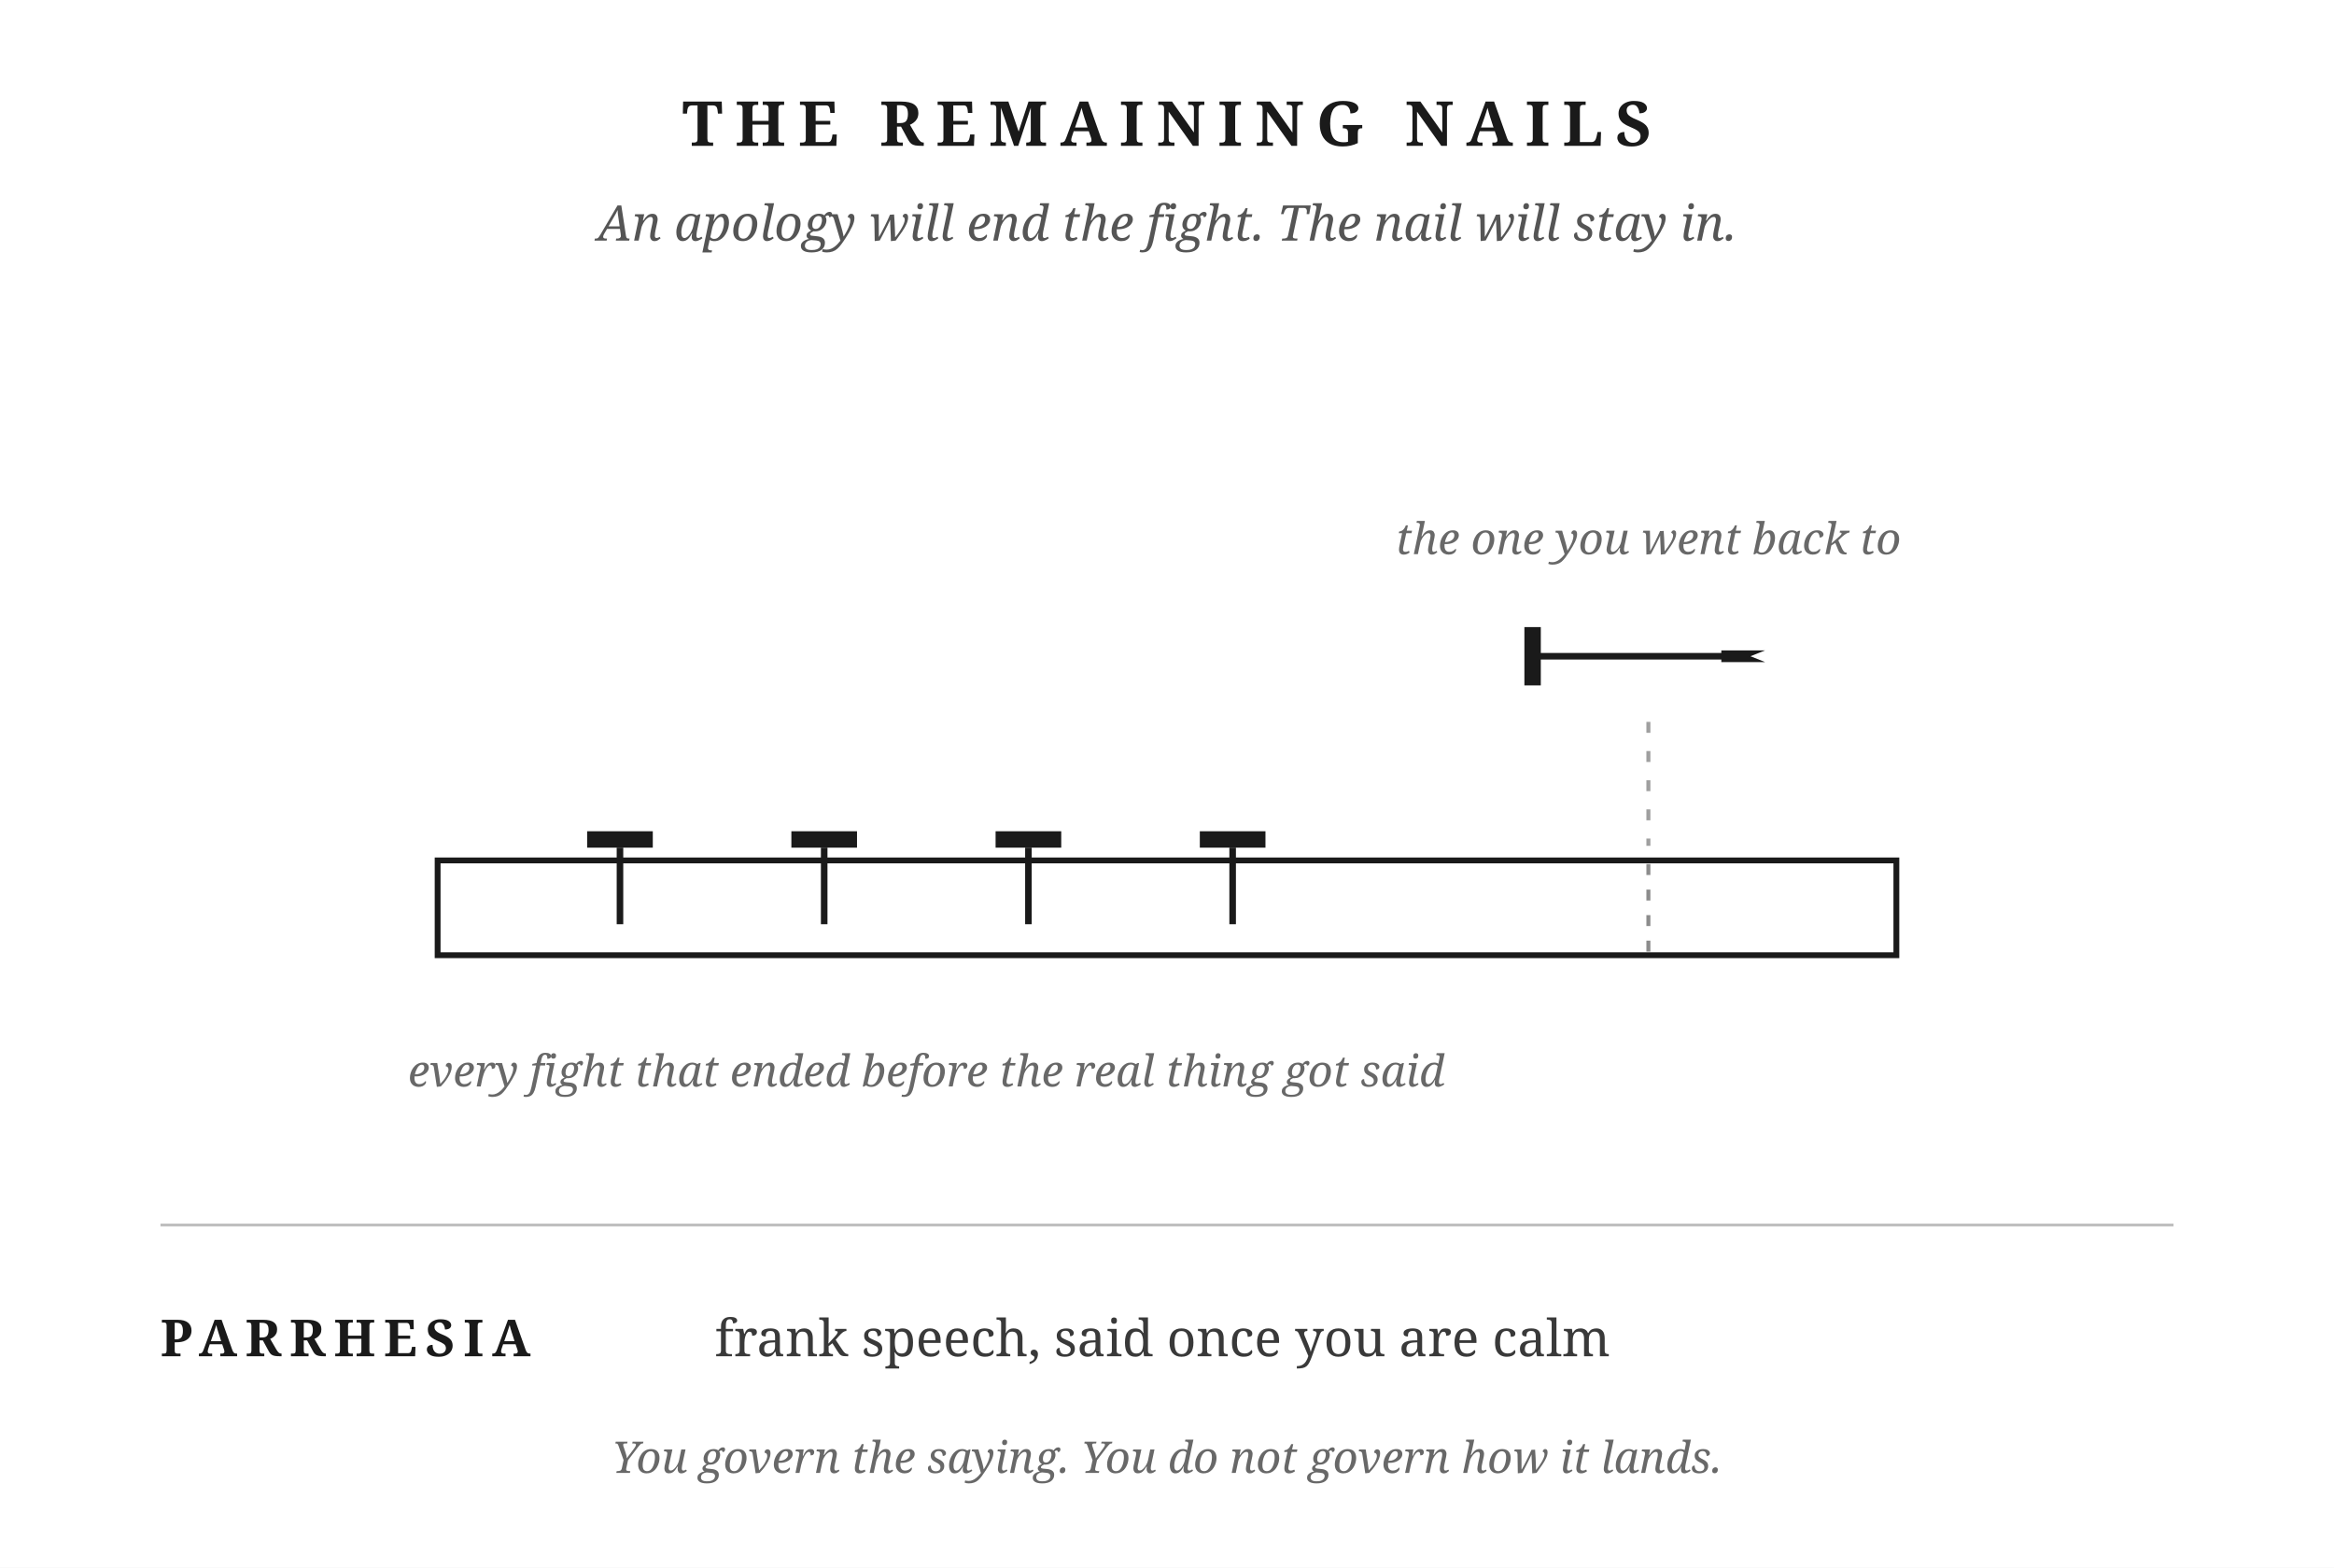
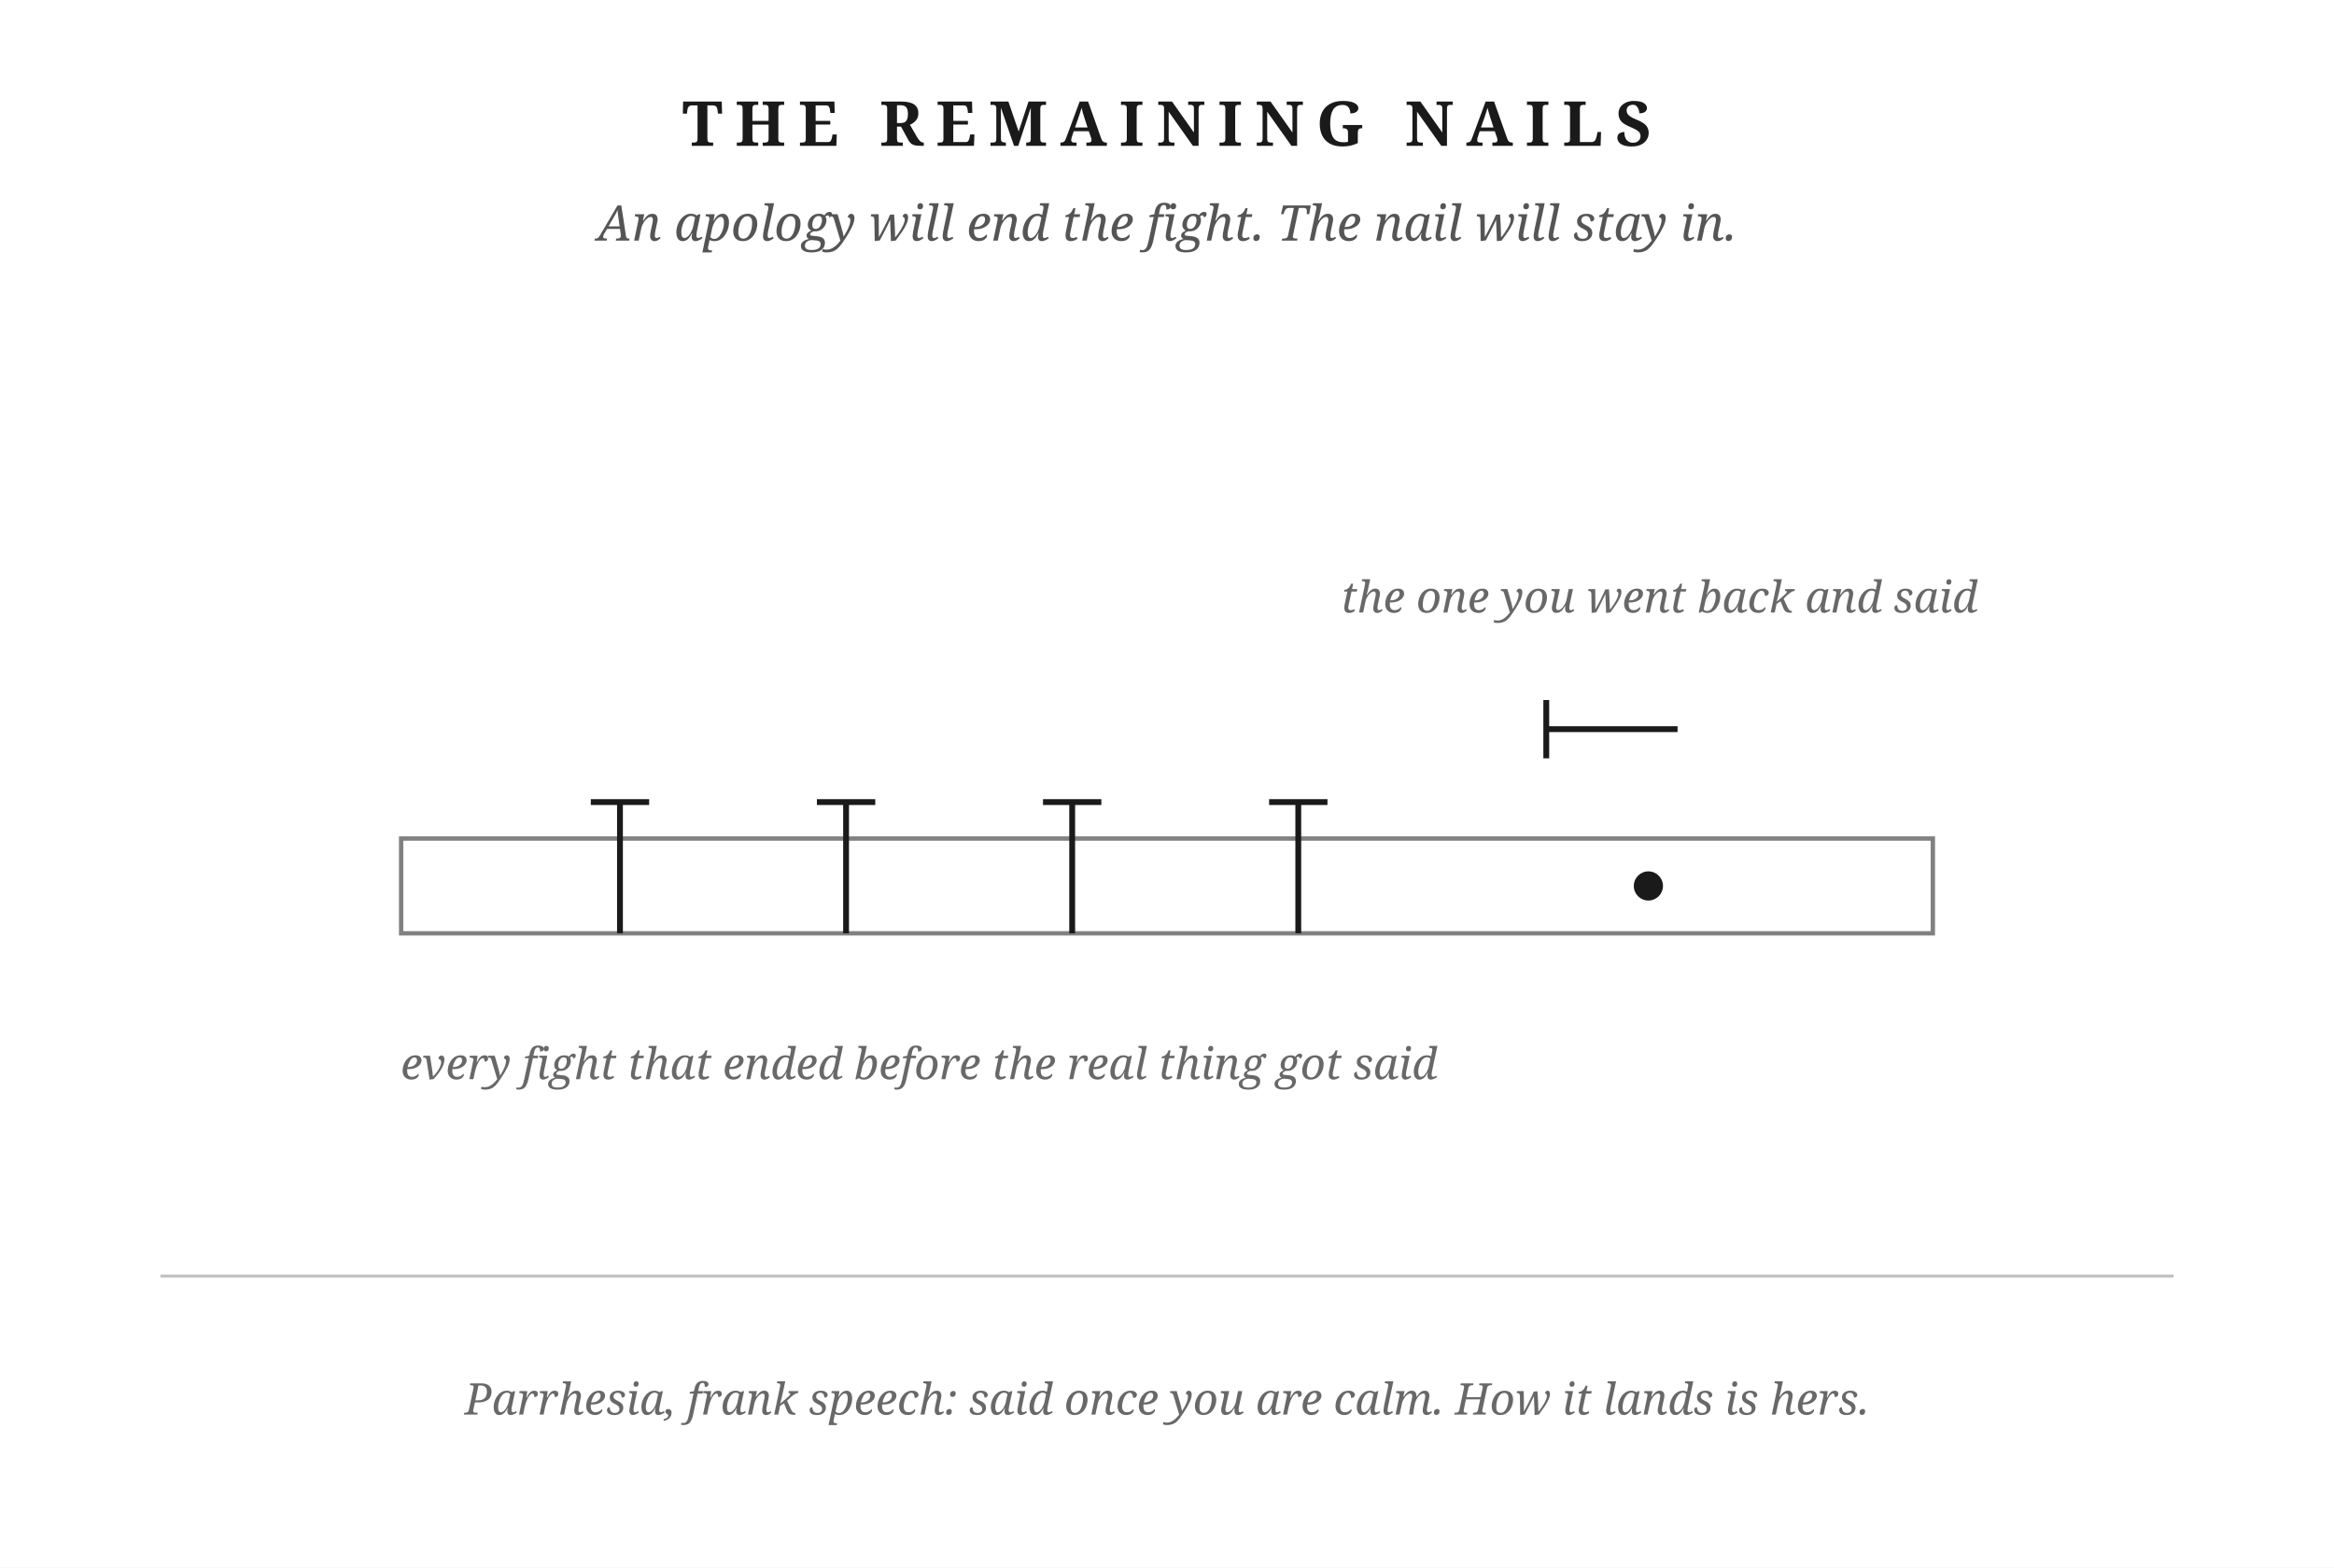
<svg xmlns="http://www.w3.org/2000/svg" viewBox="0 0 640 430" style="color:#1a1a1a" role="img" aria-label="The Remaining Nails">
  <style>
    .ttl{font:600 17px Georgia,serif;letter-spacing:.20em;text-anchor:middle}
    .sub{font:italic 13.5px Georgia,serif;text-anchor:middle;opacity:.74}
-     .lbl{font:600 14px Georgia,serif;letter-spacing:.16em}
-     .txt{font:14px Georgia,serif;opacity:.86}
    .cap{font:italic 12px Georgia,serif;opacity:.66;text-anchor:middle}
-     .src{font:11.5px Georgia,serif;opacity:.55;text-anchor:middle}
    .rule{stroke:currentColor;stroke-width:.8;opacity:.28}
  </style>
  <rect x="0" y="0" width="640" height="430" fill="#ffffff" />
  <g fill="currentColor">
    <text class="ttl" x="320" y="40">THE REMAINING NAILS</text>
    <text class="sub" x="320" y="66">An apology will end the fight. The nail will stay in.</text>
  </g>
-   <g fill="currentColor">
-     <rect x="418" y="172" width="4.5" height="16" />
-     <path d="M472 178.4h12l-4 1.6 4 1.6h-12z" />
+   <g fill="none" stroke="currentColor" stroke-width="1.2" opacity=".55">
+     <rect x="110" y="230" width="420" height="26" />
  </g>
-   <g stroke="currentColor" fill="none" stroke-width="1.8" stroke-linecap="butt">
-     <path d="M422 180h52" />
+   <g stroke="currentColor" stroke-width="1.6" fill="none" stroke-linecap="butt">
+     <path d="M170 220v36" />
+     <path d="M232 220v36" />
+     <path d="M294 220v36" />
+     <path d="M356 220v36" />
+     <path d="M162 220h16" />
+     <path d="M224 220h16" />
+     <path d="M286 220h16" />
+     <path d="M348 220h16" />
  </g>
-   <g fill="none" stroke="currentColor" stroke-width="1.1" stroke-dasharray="3 5" opacity=".42">
-     <path d="M452 198v34" />
-   </g>
-   <rect x="120" y="236" width="400" height="26" fill="#ffffff" stroke="currentColor" stroke-width="1.6" />
-   <g fill="currentColor">
-     <rect x="161" y="228" width="18" height="4.5" />
-     <rect x="217" y="228" width="18" height="4.5" />
-     <rect x="273" y="228" width="18" height="4.5" />
-     <rect x="329" y="228" width="18" height="4.5" />
-   </g>
-   <g stroke="currentColor" fill="none" stroke-width="1.8" stroke-linecap="butt">
-     <path d="M170 232.5v21" />
-     <path d="M226 232.5v21" />
-     <path d="M282 232.5v21" />
-     <path d="M338 232.5v21" />
-   </g>
-   <g fill="none" stroke="currentColor" stroke-width="1.1" stroke-dasharray="3 4" opacity=".5">
-     <path d="M452 237v24" />
+   <g stroke="currentColor" stroke-width="1.6" fill="none" stroke-linecap="butt">
+     <path d="M424 200h36" />
+     <path d="M424 192v16" />
  </g>
  <g fill="currentColor">
-     <text class="cap" x="452" y="152">the one you went back to</text>
-     <text class="cap" x="254" y="298">every fight that ended before the real thing got said</text>
+     <circle cx="452" cy="243" r="4" />
+   </g>
+   <g fill="currentColor">
+     <text class="cap" x="455" y="168">the one you went back and said</text>
+     <text class="cap" x="252" y="296">every fight that ended before the real thing got said</text>
  </g>
  <g class="rule" fill="none">
-     <path d="M44 336h552" />
+     <path d="M44 350h552" />
  </g>
  <g fill="currentColor">
-     <text class="lbl" x="44" y="372">PARRHESIA</text>
-     <text class="txt" x="196" y="372">frank speech, said once you are calm</text>
-     <text class="cap" x="320" y="404">You govern the saying. You do not govern how it lands.</text>
+     <text class="cap" x="320" y="388">Parrhesia, frank speech: said once you are calm. How it lands is hers.</text>
  </g>
</svg>
